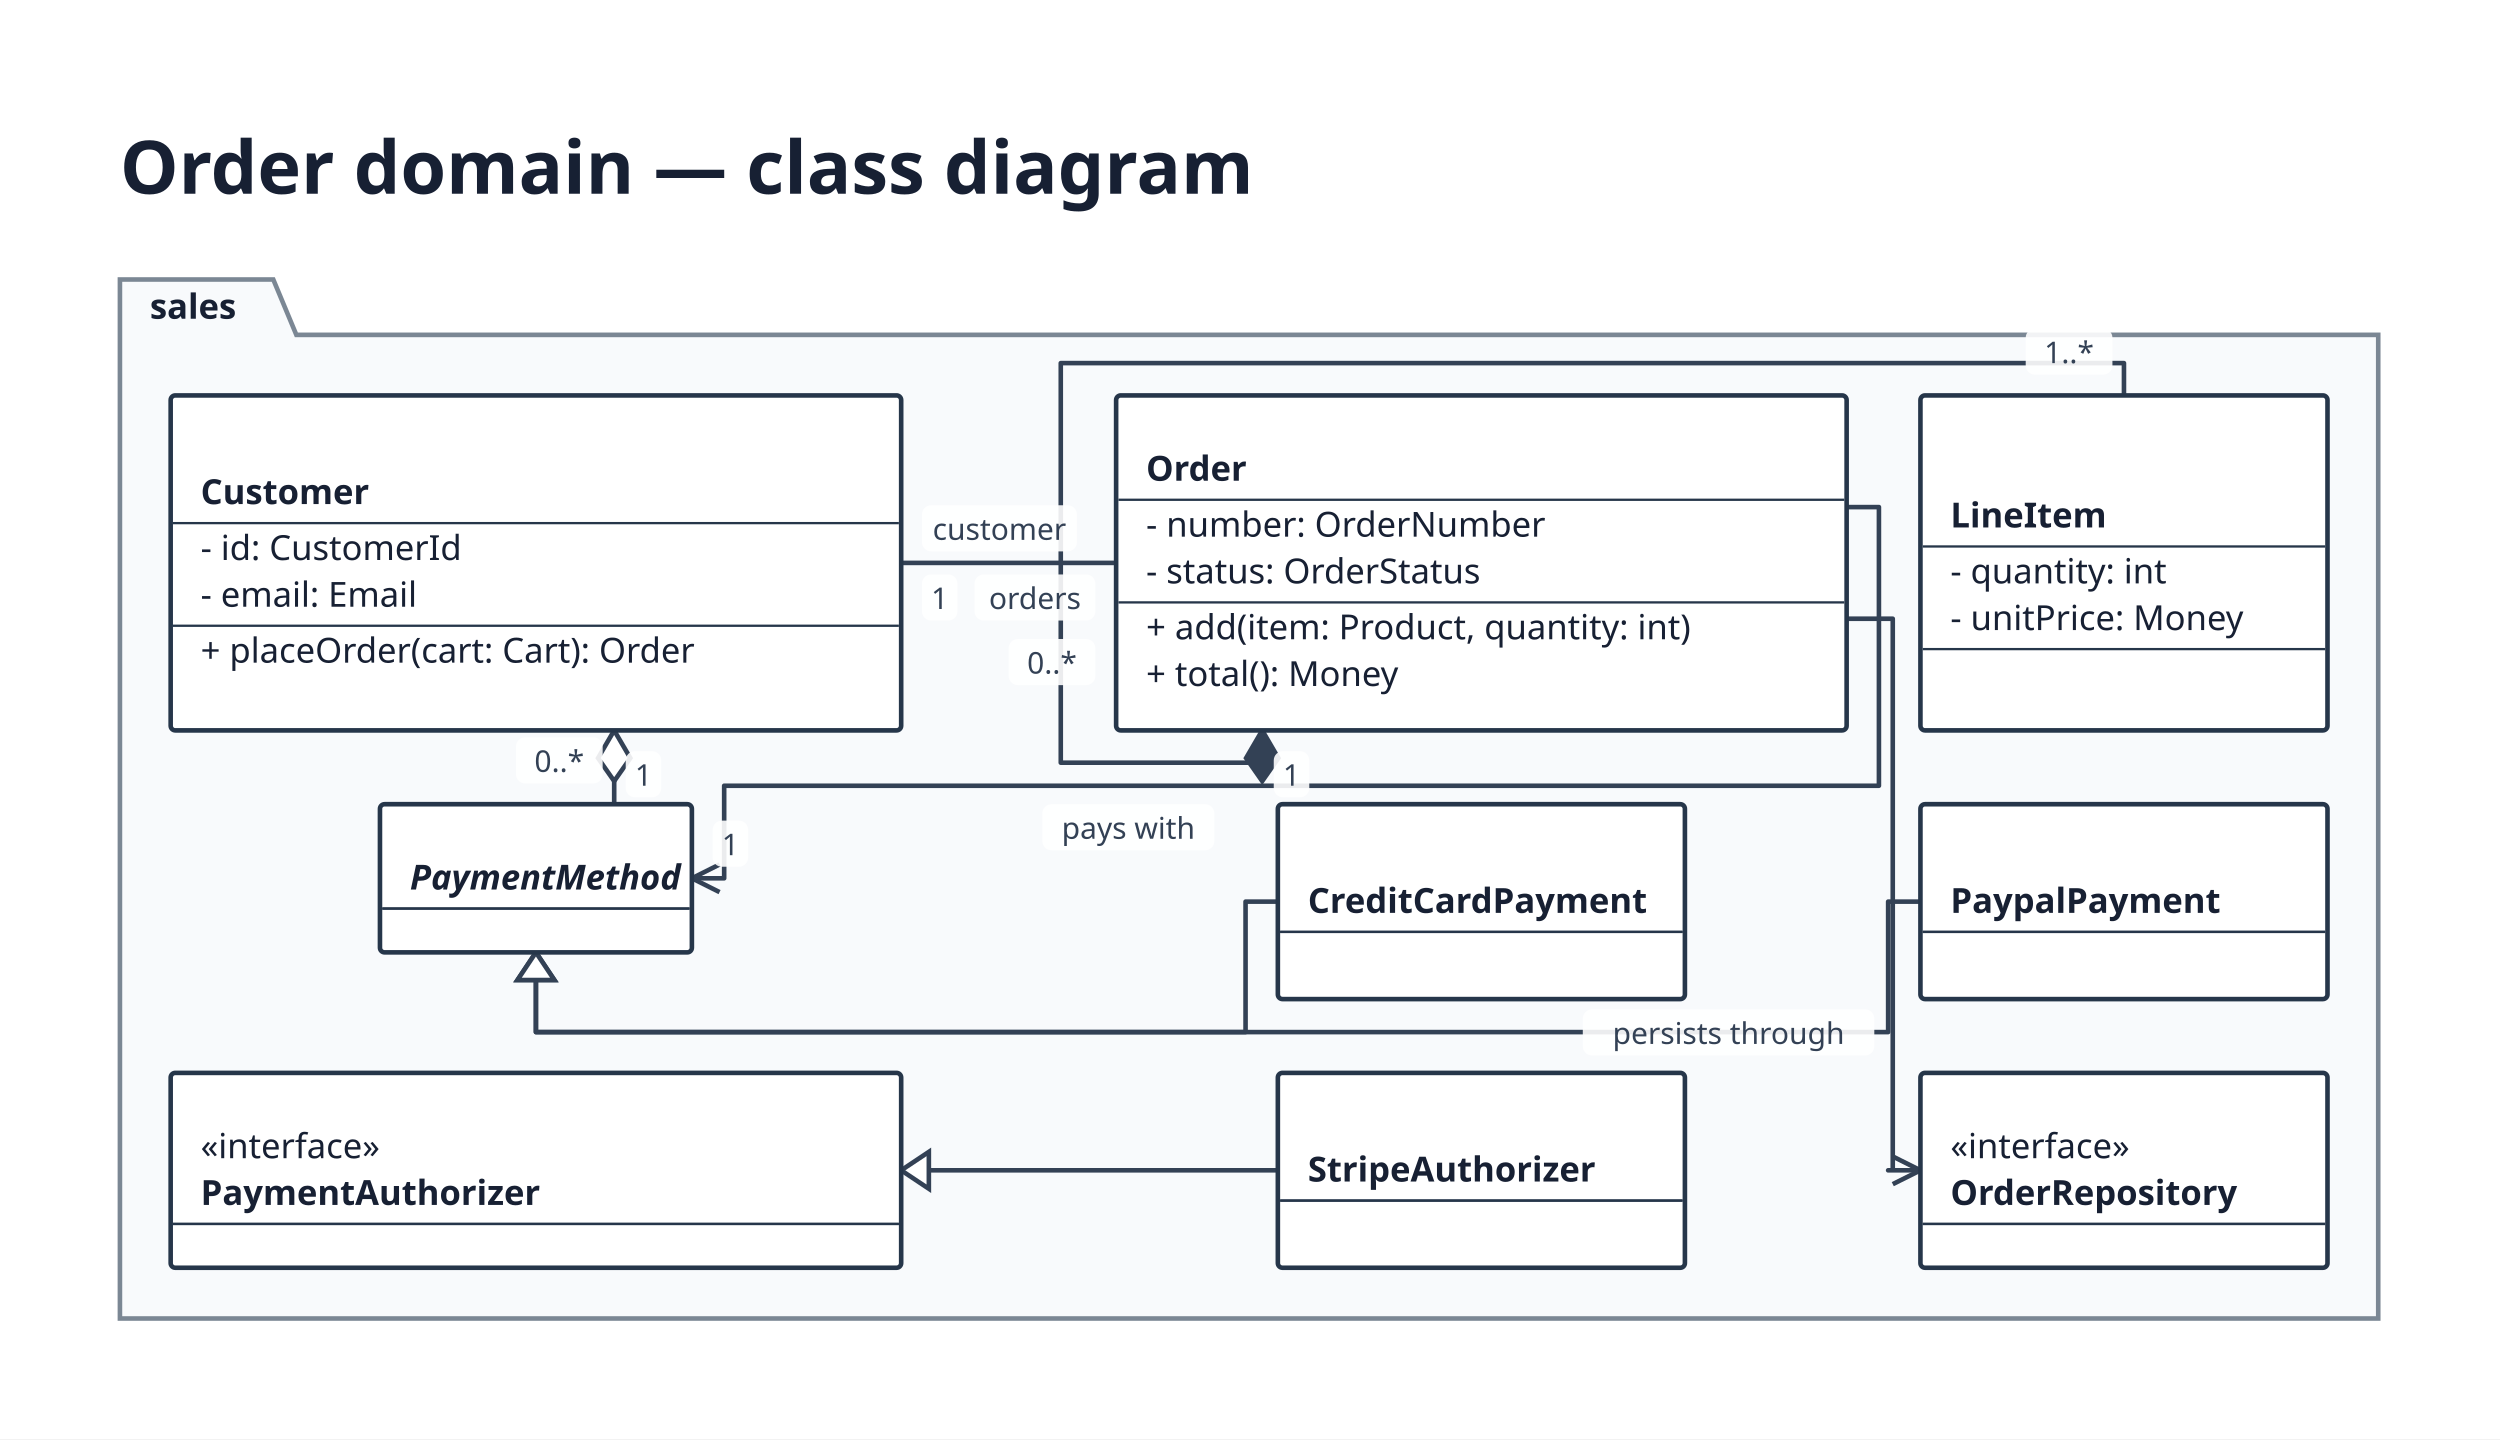
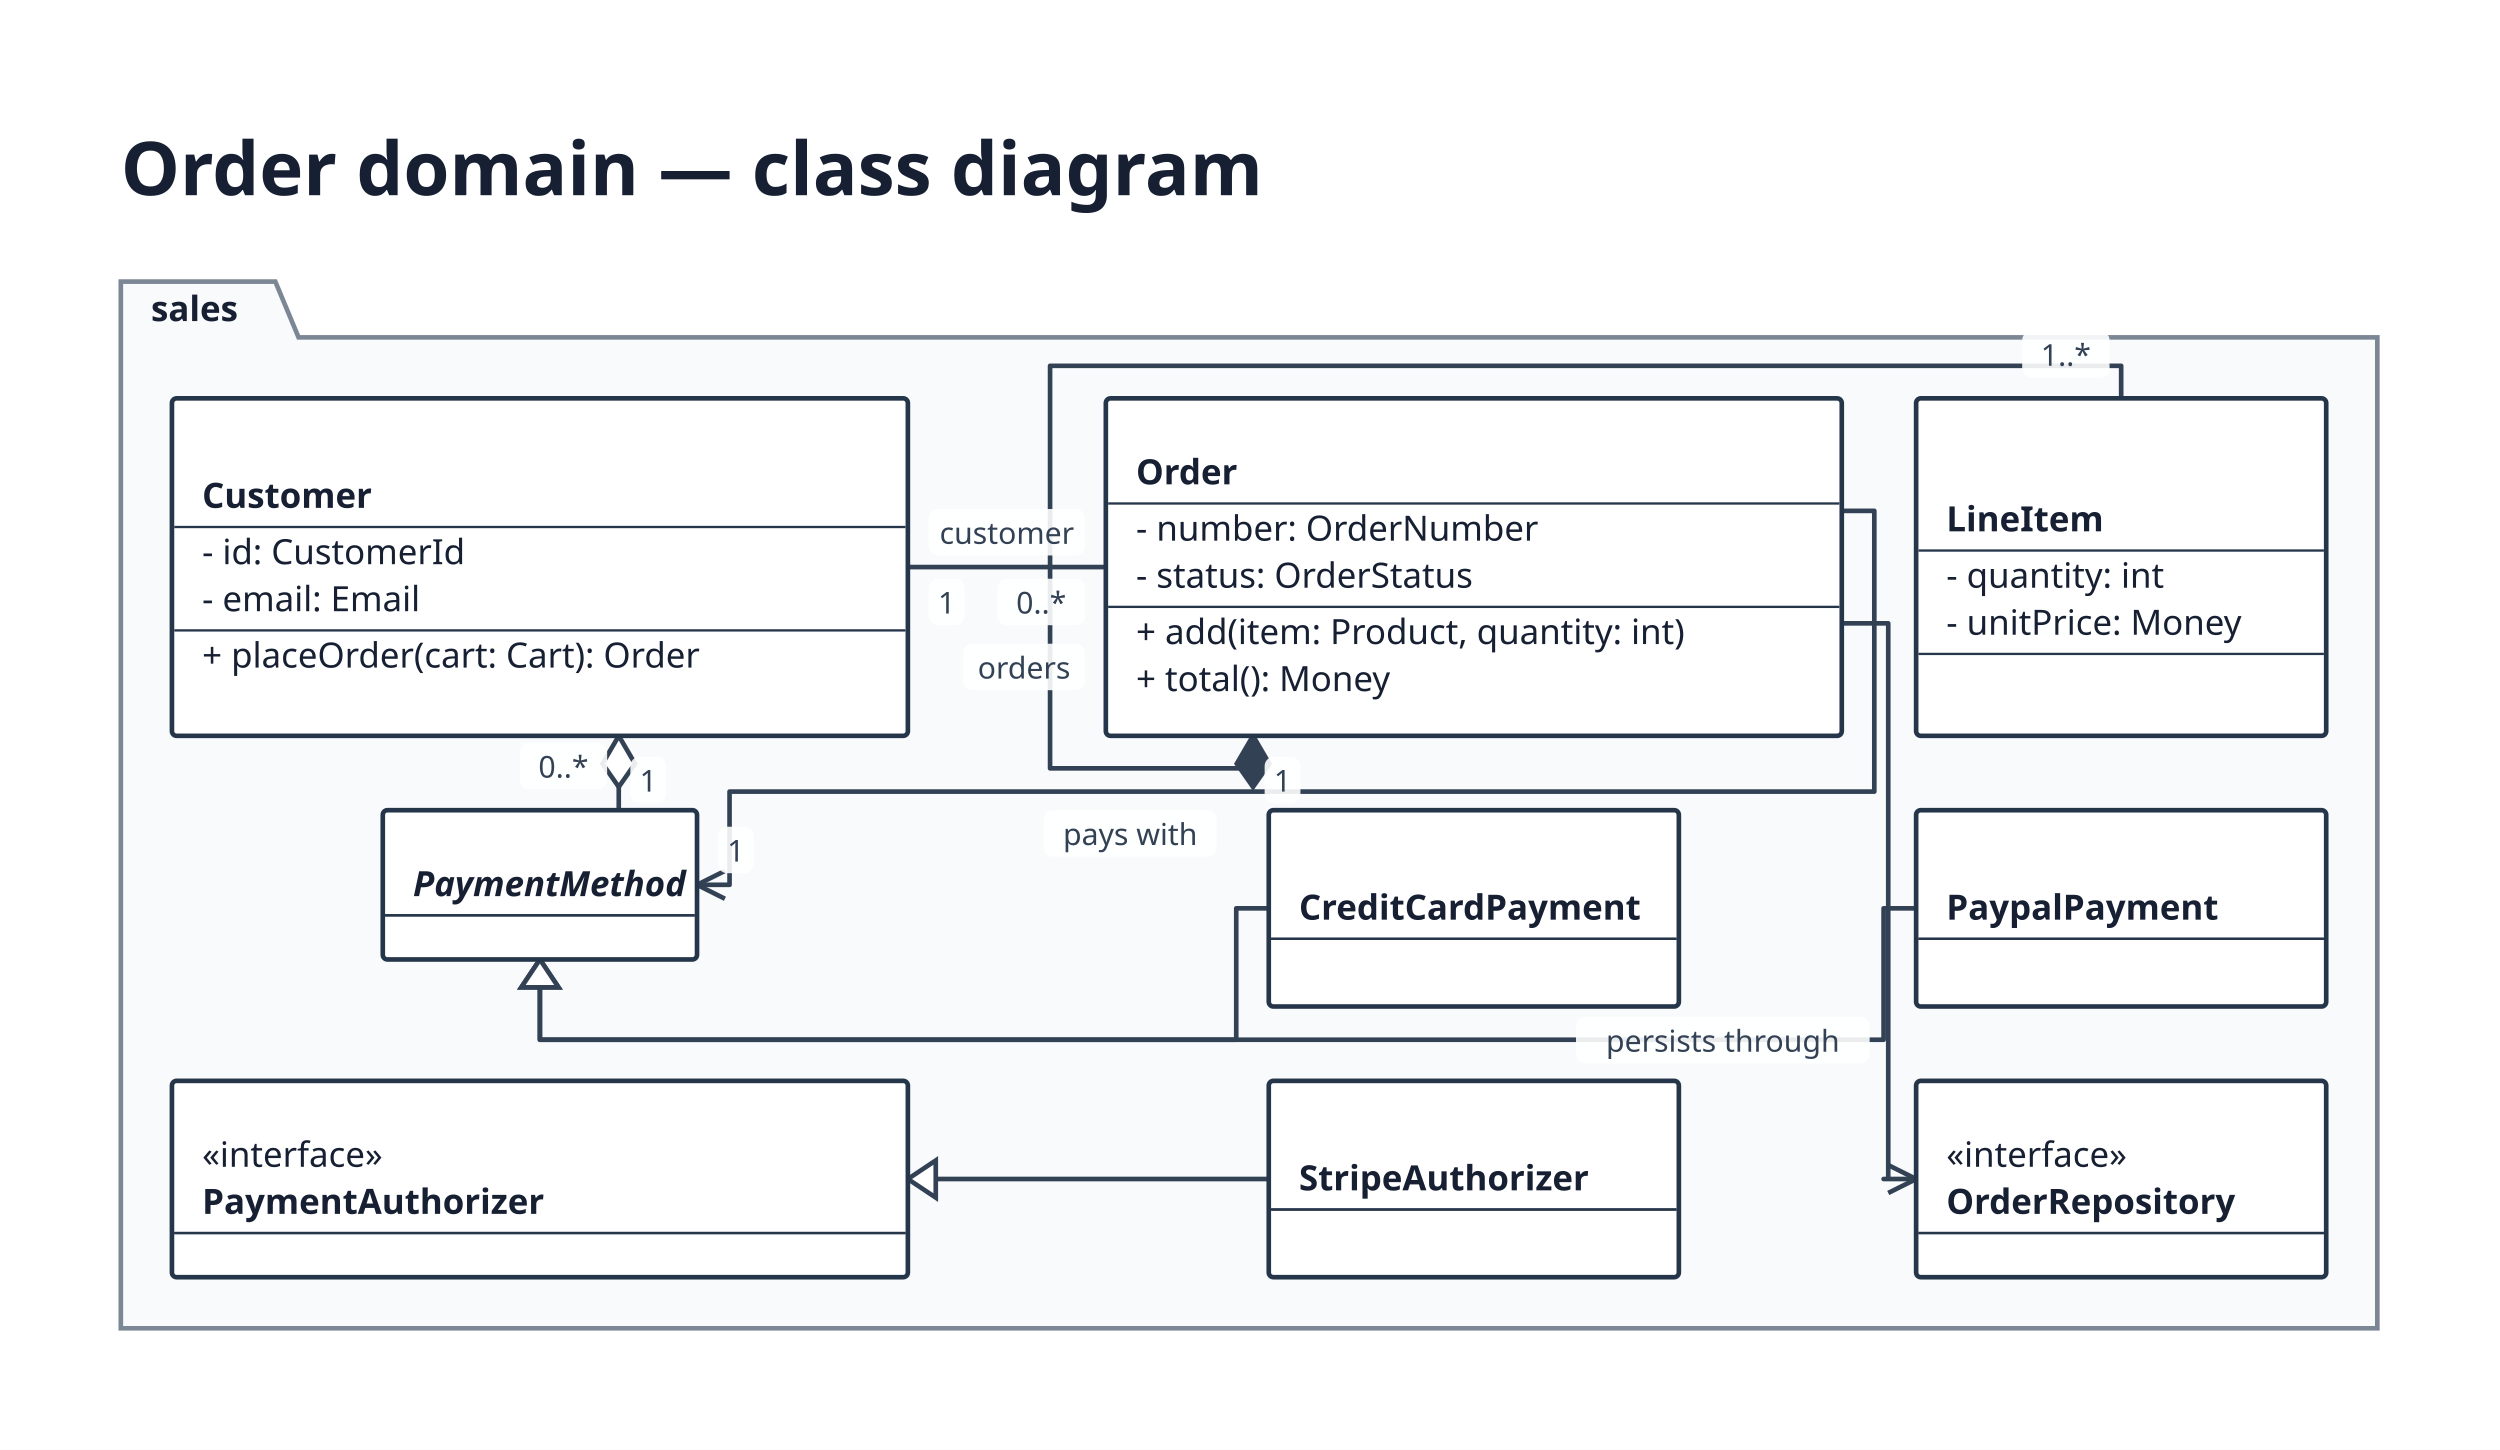
- <svg xmlns="http://www.w3.org/2000/svg" width="1084" height="624" viewBox="0 0 1084 624" role="img" aria-label="uml-class-example">
+ <svg xmlns="http://www.w3.org/2000/svg" width="1076" height="624" viewBox="0 0 1076 624" role="img" aria-label="uml-class-example">
  <rect width="100%" height="100%" fill="#ffffff" />
  <g id="boundaries">
-     <path d="M 52 145.2 V 571.7 H 1031.2 V 145.2 H 128.5 L 118.5 121.2 H 52 Z" fill="#f8fafc" stroke="#7b8794" stroke-width="2" />
+     <path d="M 52 145.2 V 571.7 H 1023.2 V 145.2 H 128.5 L 118.5 121.2 H 52 Z" fill="#f8fafc" stroke="#7b8794" stroke-width="2" />
  </g>
  <g id="corridor-dividers" />
  <g id="lines">
    <g data-line="customer-orders">
-       <polyline points="390.75,244.075 483.95,244.075" fill="none" stroke="#334155" stroke-width="2" stroke-linejoin="round" stroke-linecap="round" />
+       <polyline points="390.75,244.075 475.95,244.075" fill="none" stroke="#334155" stroke-width="2" stroke-linejoin="round" stroke-linecap="round" />
    </g>
    <g data-line="order-items">
-       <polyline points="547.3,316.7 547.3,330.7 459.95,330.7 459.95,157.45 920.95,157.45 920.95,171.45" fill="none" stroke="#334155" stroke-width="2" stroke-linejoin="round" stroke-linecap="round" />
-       <polygon points="547.3,316.7 554.3,328.7 547.3,338.7 540.3,328.7" fill="#334155" stroke="#334155" stroke-width="2" />
+       <polyline points="539.3,316.7 539.3,330.7 451.95,330.7 451.95,157.45 912.95,157.45 912.95,171.45" fill="none" stroke="#334155" stroke-width="2" stroke-linejoin="round" stroke-linecap="round" />
+       <polygon points="539.3,316.7 546.3,328.7 539.3,338.7 532.3,328.7" fill="#334155" stroke="#334155" stroke-width="2" />
    </g>
    <g data-line="customer-payment-methods">
      <polyline points="266.312,316.7 266.312,348.7" fill="none" stroke="#334155" stroke-width="2" stroke-linejoin="round" stroke-linecap="round" />
      <polygon points="266.312,316.7 273.312,328.7 266.312,338.7 259.312,328.7" fill="white" stroke="#334155" stroke-width="2" />
    </g>
    <g data-line="order-payment">
-       <polyline points="800.7,219.867 814.7,219.867 814.7,340.7 314,340.7 314,380.825 300,380.825" fill="none" stroke="#334155" stroke-width="2" stroke-linejoin="round" stroke-linecap="round" />
+       <polyline points="792.7,219.867 806.7,219.867 806.7,340.7 314,340.7 314,380.825 300,380.825" fill="none" stroke="#334155" stroke-width="2" stroke-linejoin="round" stroke-linecap="round" />
      <path d="M 312 374.825 L 300 380.825 L 312 386.825" fill="none" stroke="#334155" stroke-width="2" stroke-linejoin="round" />
    </g>
    <g data-line="credit-card-generalization">
-       <polyline points="554.075,390.95 540.075,390.95 540.075,447.51 232.375,447.51 232.375,412.95" fill="none" stroke="#334155" stroke-width="2" stroke-linejoin="round" stroke-linecap="round" />
+       <polyline points="546.075,390.95 532.075,390.95 532.075,447.51 232.375,447.51 232.375,412.95" fill="none" stroke="#334155" stroke-width="2" stroke-linejoin="round" stroke-linecap="round" />
      <polygon points="232.375,412.95 240.375,424.95 224.375,424.95" fill="white" stroke="#334155" stroke-width="2" />
    </g>
    <g data-line="paypal-generalization">
-       <polyline points="832.7,390.95 818.7,390.95 818.7,447.51 232.375,447.51 232.375,412.95" fill="none" stroke="#334155" stroke-width="2" stroke-linejoin="round" stroke-linecap="round" />
+       <polyline points="824.7,390.95 810.7,390.95 810.7,447.51 232.375,447.51 232.375,412.95" fill="none" stroke="#334155" stroke-width="2" stroke-linejoin="round" stroke-linecap="round" />
      <polygon points="232.375,412.95 240.375,424.95 224.375,424.95" fill="white" stroke="#334155" stroke-width="2" />
    </g>
    <g data-line="stripe-realization">
-       <polyline points="554.075,507.45 390.75,507.45" fill="none" stroke="#334155" stroke-width="2" stroke-linejoin="round" stroke-linecap="round" />
+       <polyline points="546.075,507.45 390.75,507.45" fill="none" stroke="#334155" stroke-width="2" stroke-linejoin="round" stroke-linecap="round" />
      <polygon points="390.75,507.45 402.75,499.45 402.75,515.45" fill="white" stroke="#334155" stroke-width="2" />
    </g>
    <g data-line="repository-dependency">
-       <polyline points="800.7,268.283 820.7,268.283 820.7,507.45 818.7,507.45 832.7,507.45" fill="none" stroke="#334155" stroke-width="2" stroke-linejoin="round" stroke-linecap="round" />
-       <path d="M 820.7 513.45 L 832.7 507.45 L 820.7 501.45" fill="none" stroke="#334155" stroke-width="2" stroke-linejoin="round" />
+       <polyline points="792.7,268.283 812.7,268.283 812.7,507.45 810.7,507.45 824.7,507.45" fill="none" stroke="#334155" stroke-width="2" stroke-linejoin="round" stroke-linecap="round" />
+       <path d="M 812.7 513.45 L 824.7 507.45 L 812.7 501.45" fill="none" stroke="#334155" stroke-width="2" stroke-linejoin="round" />
    </g>
  </g>
  <g id="objects">
    <rect x="74" y="171.45" width="316.75" height="145.25" rx="2" fill="#ffffff" stroke="#26364a" stroke-width="2" />
-     <rect x="483.95" y="171.45" width="316.75" height="145.25" rx="2" fill="#ffffff" stroke="#26364a" stroke-width="2" />
-     <rect x="832.7" y="171.45" width="176.5" height="145.25" rx="2" fill="#ffffff" stroke="#26364a" stroke-width="2" />
+     <rect x="475.95" y="171.45" width="316.75" height="145.25" rx="2" fill="#ffffff" stroke="#26364a" stroke-width="2" />
+     <rect x="824.7" y="171.45" width="176.5" height="145.25" rx="2" fill="#ffffff" stroke="#26364a" stroke-width="2" />
    <rect x="164.75" y="348.7" width="135.25" height="64.25" rx="2" fill="#ffffff" stroke="#26364a" stroke-width="2" />
-     <rect x="554.075" y="348.7" width="176.5" height="84.5" rx="2" fill="#ffffff" stroke="#26364a" stroke-width="2" />
-     <rect x="832.7" y="348.7" width="176.5" height="84.5" rx="2" fill="#ffffff" stroke="#26364a" stroke-width="2" />
+     <rect x="546.075" y="348.7" width="176.5" height="84.5" rx="2" fill="#ffffff" stroke="#26364a" stroke-width="2" />
+     <rect x="824.7" y="348.7" width="176.5" height="84.5" rx="2" fill="#ffffff" stroke="#26364a" stroke-width="2" />
    <rect x="74" y="465.2" width="316.75" height="84.5" rx="2" fill="#ffffff" stroke="#26364a" stroke-width="2" />
-     <rect x="554.075" y="465.2" width="176.5" height="84.5" rx="2" fill="#ffffff" stroke="#26364a" stroke-width="2" />
-     <rect x="832.7" y="465.2" width="176.5" height="84.5" rx="2" fill="#ffffff" stroke="#26364a" stroke-width="2" />
+     <rect x="546.075" y="465.2" width="176.5" height="84.5" rx="2" fill="#ffffff" stroke="#26364a" stroke-width="2" />
+     <rect x="824.7" y="465.2" width="176.5" height="84.5" rx="2" fill="#ffffff" stroke="#26364a" stroke-width="2" />
  </g>
  <g id="ports" />
  <g id="text">
    <text x="52" y="84" text-anchor="start" fill="#172033" font-family="ui-rounded, 'Comic Sans MS', sans-serif" font-size="32" font-weight="700">Order domain — class diagram</text>
    <text x="65" y="138.2" text-anchor="start" fill="#172033" font-family="ui-rounded, 'Comic Sans MS', sans-serif" font-size="15" font-weight="700">sales</text>
    <text x="87" y="218.575" text-anchor="start" fill="#172033" font-family="ui-rounded, 'Comic Sans MS', sans-serif" font-size="15" font-weight="700">Customer</text>
    <path d="M 75 226.825 H 389.75" stroke="#26364a" stroke-width="1" />
    <text x="87" y="242.825" text-anchor="start" fill="#172033" font-family="ui-rounded, 'Comic Sans MS', sans-serif" font-size="15" font-weight="450">- id: CustomerId</text>
    <text x="87" y="263.075" text-anchor="start" fill="#172033" font-family="ui-rounded, 'Comic Sans MS', sans-serif" font-size="15" font-weight="450">- email: Email</text>
    <path d="M 75 271.325 H 389.75" stroke="#26364a" stroke-width="1" />
    <text x="87" y="287.325" text-anchor="start" fill="#172033" font-family="ui-rounded, 'Comic Sans MS', sans-serif" font-size="15" font-weight="450">+ placeOrder(cart: Cart): Order</text>
-     <text x="496.95" y="208.45" text-anchor="start" fill="#172033" font-family="ui-rounded, 'Comic Sans MS', sans-serif" font-size="15" font-weight="700">Order</text>
-     <path d="M 484.95 216.7 H 799.7" stroke="#26364a" stroke-width="1" />
-     <text x="496.95" y="232.7" text-anchor="start" fill="#172033" font-family="ui-rounded, 'Comic Sans MS', sans-serif" font-size="15" font-weight="450">- number: OrderNumber</text>
-     <text x="496.95" y="252.95" text-anchor="start" fill="#172033" font-family="ui-rounded, 'Comic Sans MS', sans-serif" font-size="15" font-weight="450">- status: OrderStatus</text>
-     <path d="M 484.95 261.2 H 799.7" stroke="#26364a" stroke-width="1" />
-     <text x="496.95" y="277.2" text-anchor="start" fill="#172033" font-family="ui-rounded, 'Comic Sans MS', sans-serif" font-size="15" font-weight="450">+ add(item: Product, quantity: int)</text>
-     <text x="496.95" y="297.45" text-anchor="start" fill="#172033" font-family="ui-rounded, 'Comic Sans MS', sans-serif" font-size="15" font-weight="450">+ total(): Money</text>
-     <text x="845.7" y="228.7" text-anchor="start" fill="#172033" font-family="ui-rounded, 'Comic Sans MS', sans-serif" font-size="15" font-weight="700">LineItem</text>
-     <path d="M 833.7 236.95 H 1008.2" stroke="#26364a" stroke-width="1" />
-     <text x="845.7" y="252.95" text-anchor="start" fill="#172033" font-family="ui-rounded, 'Comic Sans MS', sans-serif" font-size="15" font-weight="450">- quantity: int</text>
-     <text x="845.7" y="273.2" text-anchor="start" fill="#172033" font-family="ui-rounded, 'Comic Sans MS', sans-serif" font-size="15" font-weight="450">- unitPrice: Money</text>
-     <path d="M 833.7 281.45 H 1008.2" stroke="#26364a" stroke-width="1" />
+     <text x="488.95" y="208.45" text-anchor="start" fill="#172033" font-family="ui-rounded, 'Comic Sans MS', sans-serif" font-size="15" font-weight="700">Order</text>
+     <path d="M 476.95 216.7 H 791.7" stroke="#26364a" stroke-width="1" />
+     <text x="488.95" y="232.7" text-anchor="start" fill="#172033" font-family="ui-rounded, 'Comic Sans MS', sans-serif" font-size="15" font-weight="450">- number: OrderNumber</text>
+     <text x="488.95" y="252.95" text-anchor="start" fill="#172033" font-family="ui-rounded, 'Comic Sans MS', sans-serif" font-size="15" font-weight="450">- status: OrderStatus</text>
+     <path d="M 476.95 261.2 H 791.7" stroke="#26364a" stroke-width="1" />
+     <text x="488.95" y="277.2" text-anchor="start" fill="#172033" font-family="ui-rounded, 'Comic Sans MS', sans-serif" font-size="15" font-weight="450">+ add(item: Product, quantity: int)</text>
+     <text x="488.95" y="297.45" text-anchor="start" fill="#172033" font-family="ui-rounded, 'Comic Sans MS', sans-serif" font-size="15" font-weight="450">+ total(): Money</text>
+     <text x="837.7" y="228.7" text-anchor="start" fill="#172033" font-family="ui-rounded, 'Comic Sans MS', sans-serif" font-size="15" font-weight="700">LineItem</text>
+     <path d="M 825.7 236.95 H 1000.2" stroke="#26364a" stroke-width="1" />
+     <text x="837.7" y="252.95" text-anchor="start" fill="#172033" font-family="ui-rounded, 'Comic Sans MS', sans-serif" font-size="15" font-weight="450">- quantity: int</text>
+     <text x="837.7" y="273.2" text-anchor="start" fill="#172033" font-family="ui-rounded, 'Comic Sans MS', sans-serif" font-size="15" font-weight="450">- unitPrice: Money</text>
+     <path d="M 825.7 281.45 H 1000.2" stroke="#26364a" stroke-width="1" />
    <text x="177.75" y="385.7" text-anchor="start" fill="#172033" font-family="ui-rounded, 'Comic Sans MS', sans-serif" font-size="15" font-weight="700" font-style="italic">PaymentMethod</text>
    <path d="M 165.75 393.95 H 299" stroke="#26364a" stroke-width="1" />
    <path d="M 165.75 393.95 H 299" stroke="#26364a" stroke-width="1" />
-     <text x="567.075" y="395.825" text-anchor="start" fill="#172033" font-family="ui-rounded, 'Comic Sans MS', sans-serif" font-size="15" font-weight="700">CreditCardPayment</text>
-     <path d="M 555.075 404.075 H 729.575" stroke="#26364a" stroke-width="1" />
-     <path d="M 555.075 404.075 H 729.575" stroke="#26364a" stroke-width="1" />
-     <text x="845.7" y="395.825" text-anchor="start" fill="#172033" font-family="ui-rounded, 'Comic Sans MS', sans-serif" font-size="15" font-weight="700">PaypalPayment</text>
-     <path d="M 833.7 404.075 H 1008.2" stroke="#26364a" stroke-width="1" />
-     <path d="M 833.7 404.075 H 1008.2" stroke="#26364a" stroke-width="1" />
+     <text x="559.075" y="395.825" text-anchor="start" fill="#172033" font-family="ui-rounded, 'Comic Sans MS', sans-serif" font-size="15" font-weight="700">CreditCardPayment</text>
+     <path d="M 547.075 404.075 H 721.575" stroke="#26364a" stroke-width="1" />
+     <path d="M 547.075 404.075 H 721.575" stroke="#26364a" stroke-width="1" />
+     <text x="837.7" y="395.825" text-anchor="start" fill="#172033" font-family="ui-rounded, 'Comic Sans MS', sans-serif" font-size="15" font-weight="700">PaypalPayment</text>
+     <path d="M 825.7 404.075 H 1000.2" stroke="#26364a" stroke-width="1" />
+     <path d="M 825.7 404.075 H 1000.2" stroke="#26364a" stroke-width="1" />
    <text x="87" y="502.2" text-anchor="start" fill="#172033" font-family="ui-rounded, 'Comic Sans MS', sans-serif" font-size="15" font-weight="450">«interface»</text>
    <text x="87" y="522.45" text-anchor="start" fill="#172033" font-family="ui-rounded, 'Comic Sans MS', sans-serif" font-size="15" font-weight="700">PaymentAuthorizer</text>
    <path d="M 75 530.7 H 389.75" stroke="#26364a" stroke-width="1" />
    <path d="M 75 530.7 H 389.75" stroke="#26364a" stroke-width="1" />
-     <text x="567.075" y="512.325" text-anchor="start" fill="#172033" font-family="ui-rounded, 'Comic Sans MS', sans-serif" font-size="15" font-weight="700">StripeAuthorizer</text>
-     <path d="M 555.075 520.575 H 729.575" stroke="#26364a" stroke-width="1" />
-     <path d="M 555.075 520.575 H 729.575" stroke="#26364a" stroke-width="1" />
-     <text x="845.7" y="502.2" text-anchor="start" fill="#172033" font-family="ui-rounded, 'Comic Sans MS', sans-serif" font-size="15" font-weight="450">«interface»</text>
-     <text x="845.7" y="522.45" text-anchor="start" fill="#172033" font-family="ui-rounded, 'Comic Sans MS', sans-serif" font-size="15" font-weight="700">OrderRepository</text>
-     <path d="M 833.7 530.7 H 1008.2" stroke="#26364a" stroke-width="1" />
-     <path d="M 833.7 530.7 H 1008.2" stroke="#26364a" stroke-width="1" />
+     <text x="559.075" y="512.325" text-anchor="start" fill="#172033" font-family="ui-rounded, 'Comic Sans MS', sans-serif" font-size="15" font-weight="700">StripeAuthorizer</text>
+     <path d="M 547.075 520.575 H 721.575" stroke="#26364a" stroke-width="1" />
+     <path d="M 547.075 520.575 H 721.575" stroke="#26364a" stroke-width="1" />
+     <text x="837.7" y="502.2" text-anchor="start" fill="#172033" font-family="ui-rounded, 'Comic Sans MS', sans-serif" font-size="15" font-weight="450">«interface»</text>
+     <text x="837.7" y="522.45" text-anchor="start" fill="#172033" font-family="ui-rounded, 'Comic Sans MS', sans-serif" font-size="15" font-weight="700">OrderRepository</text>
+     <path d="M 825.7 530.7 H 1000.2" stroke="#26364a" stroke-width="1" />
+     <path d="M 825.7 530.7 H 1000.2" stroke="#26364a" stroke-width="1" />
    <g>
      <rect x="399.75" y="219.075" width="67.2" height="20" rx="4" fill="#ffffff" fill-opacity=".9" />
      <text x="433.35" y="234.075" text-anchor="middle" font-family="ui-rounded, sans-serif" font-size="13" fill="#334155">customer</text>
    </g>
    <g>
      <rect x="399.75" y="249.075" width="15.4" height="20" rx="4" fill="#ffffff" fill-opacity=".9" />
      <text x="407.45" y="264.075" text-anchor="middle" font-family="ui-rounded, sans-serif" font-size="13" fill="#334155">1</text>
    </g>
    <g>
-       <rect x="422.55" y="249.075" width="52.4" height="20" rx="4" fill="#ffffff" fill-opacity=".9" />
-       <text x="448.75" y="264.075" text-anchor="middle" font-family="ui-rounded, sans-serif" font-size="13" fill="#334155">orders</text>
+       <rect x="414.55" y="277.075" width="52.4" height="20" rx="4" fill="#ffffff" fill-opacity=".9" />
+       <text x="440.75" y="292.075" text-anchor="middle" font-family="ui-rounded, sans-serif" font-size="13" fill="#334155">orders</text>
    </g>
    <g>
-       <rect x="437.35" y="277.075" width="37.6" height="20" rx="4" fill="#ffffff" fill-opacity=".9" />
-       <text x="456.15" y="292.075" text-anchor="middle" font-family="ui-rounded, sans-serif" font-size="13" fill="#334155">0..*</text>
+       <rect x="429.35" y="249.075" width="37.6" height="20" rx="4" fill="#ffffff" fill-opacity=".9" />
+       <text x="448.15" y="264.075" text-anchor="middle" font-family="ui-rounded, sans-serif" font-size="13" fill="#334155">0..*</text>
    </g>
    <g>
-       <rect x="552.3" y="325.7" width="15.4" height="20" rx="4" fill="#ffffff" fill-opacity=".9" />
-       <text x="560" y="340.7" text-anchor="middle" font-family="ui-rounded, sans-serif" font-size="13" fill="#334155">1</text>
+       <rect x="544.3" y="325.7" width="15.4" height="20" rx="4" fill="#ffffff" fill-opacity=".9" />
+       <text x="552" y="340.7" text-anchor="middle" font-family="ui-rounded, sans-serif" font-size="13" fill="#334155">1</text>
    </g>
    <g>
-       <rect x="878.35" y="142.45" width="37.6" height="20" rx="4" fill="#ffffff" fill-opacity=".9" />
-       <text x="897.15" y="157.45" text-anchor="middle" font-family="ui-rounded, sans-serif" font-size="13" fill="#334155">1..*</text>
+       <rect x="870.35" y="142.45" width="37.6" height="20" rx="4" fill="#ffffff" fill-opacity=".9" />
+       <text x="889.15" y="157.45" text-anchor="middle" font-family="ui-rounded, sans-serif" font-size="13" fill="#334155">1..*</text>
    </g>
    <g>
      <rect x="271.312" y="325.7" width="15.4" height="20" rx="4" fill="#ffffff" fill-opacity=".9" />
      <text x="279.012" y="340.7" text-anchor="middle" font-family="ui-rounded, sans-serif" font-size="13" fill="#334155">1</text>
    </g>
    <g>
      <rect x="223.712" y="319.7" width="37.6" height="20" rx="4" fill="#ffffff" fill-opacity=".9" />
      <text x="242.512" y="334.7" text-anchor="middle" font-family="ui-rounded, sans-serif" font-size="13" fill="#334155">0..*</text>
    </g>
    <g>
-       <rect x="451.945" y="348.7" width="74.6" height="20" rx="4" fill="#ffffff" fill-opacity=".9" />
-       <text x="489.245" y="363.7" text-anchor="middle" font-family="ui-rounded, sans-serif" font-size="13" fill="#334155">pays with</text>
+       <rect x="449.145" y="348.7" width="74.6" height="20" rx="4" fill="#ffffff" fill-opacity=".9" />
+       <text x="486.445" y="363.7" text-anchor="middle" font-family="ui-rounded, sans-serif" font-size="13" fill="#334155">pays with</text>
    </g>
    <g>
      <rect x="309" y="355.825" width="15.4" height="20" rx="4" fill="#ffffff" fill-opacity=".9" />
      <text x="316.7" y="370.825" text-anchor="middle" font-family="ui-rounded, sans-serif" font-size="13" fill="#334155">1</text>
    </g>
    <g>
-       <rect x="686.3" y="437.658" width="126.4" height="20" rx="4" fill="#ffffff" fill-opacity=".9" />
-       <text x="749.5" y="452.658" text-anchor="middle" font-family="ui-rounded, sans-serif" font-size="13" fill="#334155">persists through</text>
+       <rect x="678.3" y="437.658" width="126.4" height="20" rx="4" fill="#ffffff" fill-opacity=".9" />
+       <text x="741.5" y="452.658" text-anchor="middle" font-family="ui-rounded, sans-serif" font-size="13" fill="#334155">persists through</text>
    </g>
  </g>
</svg>
